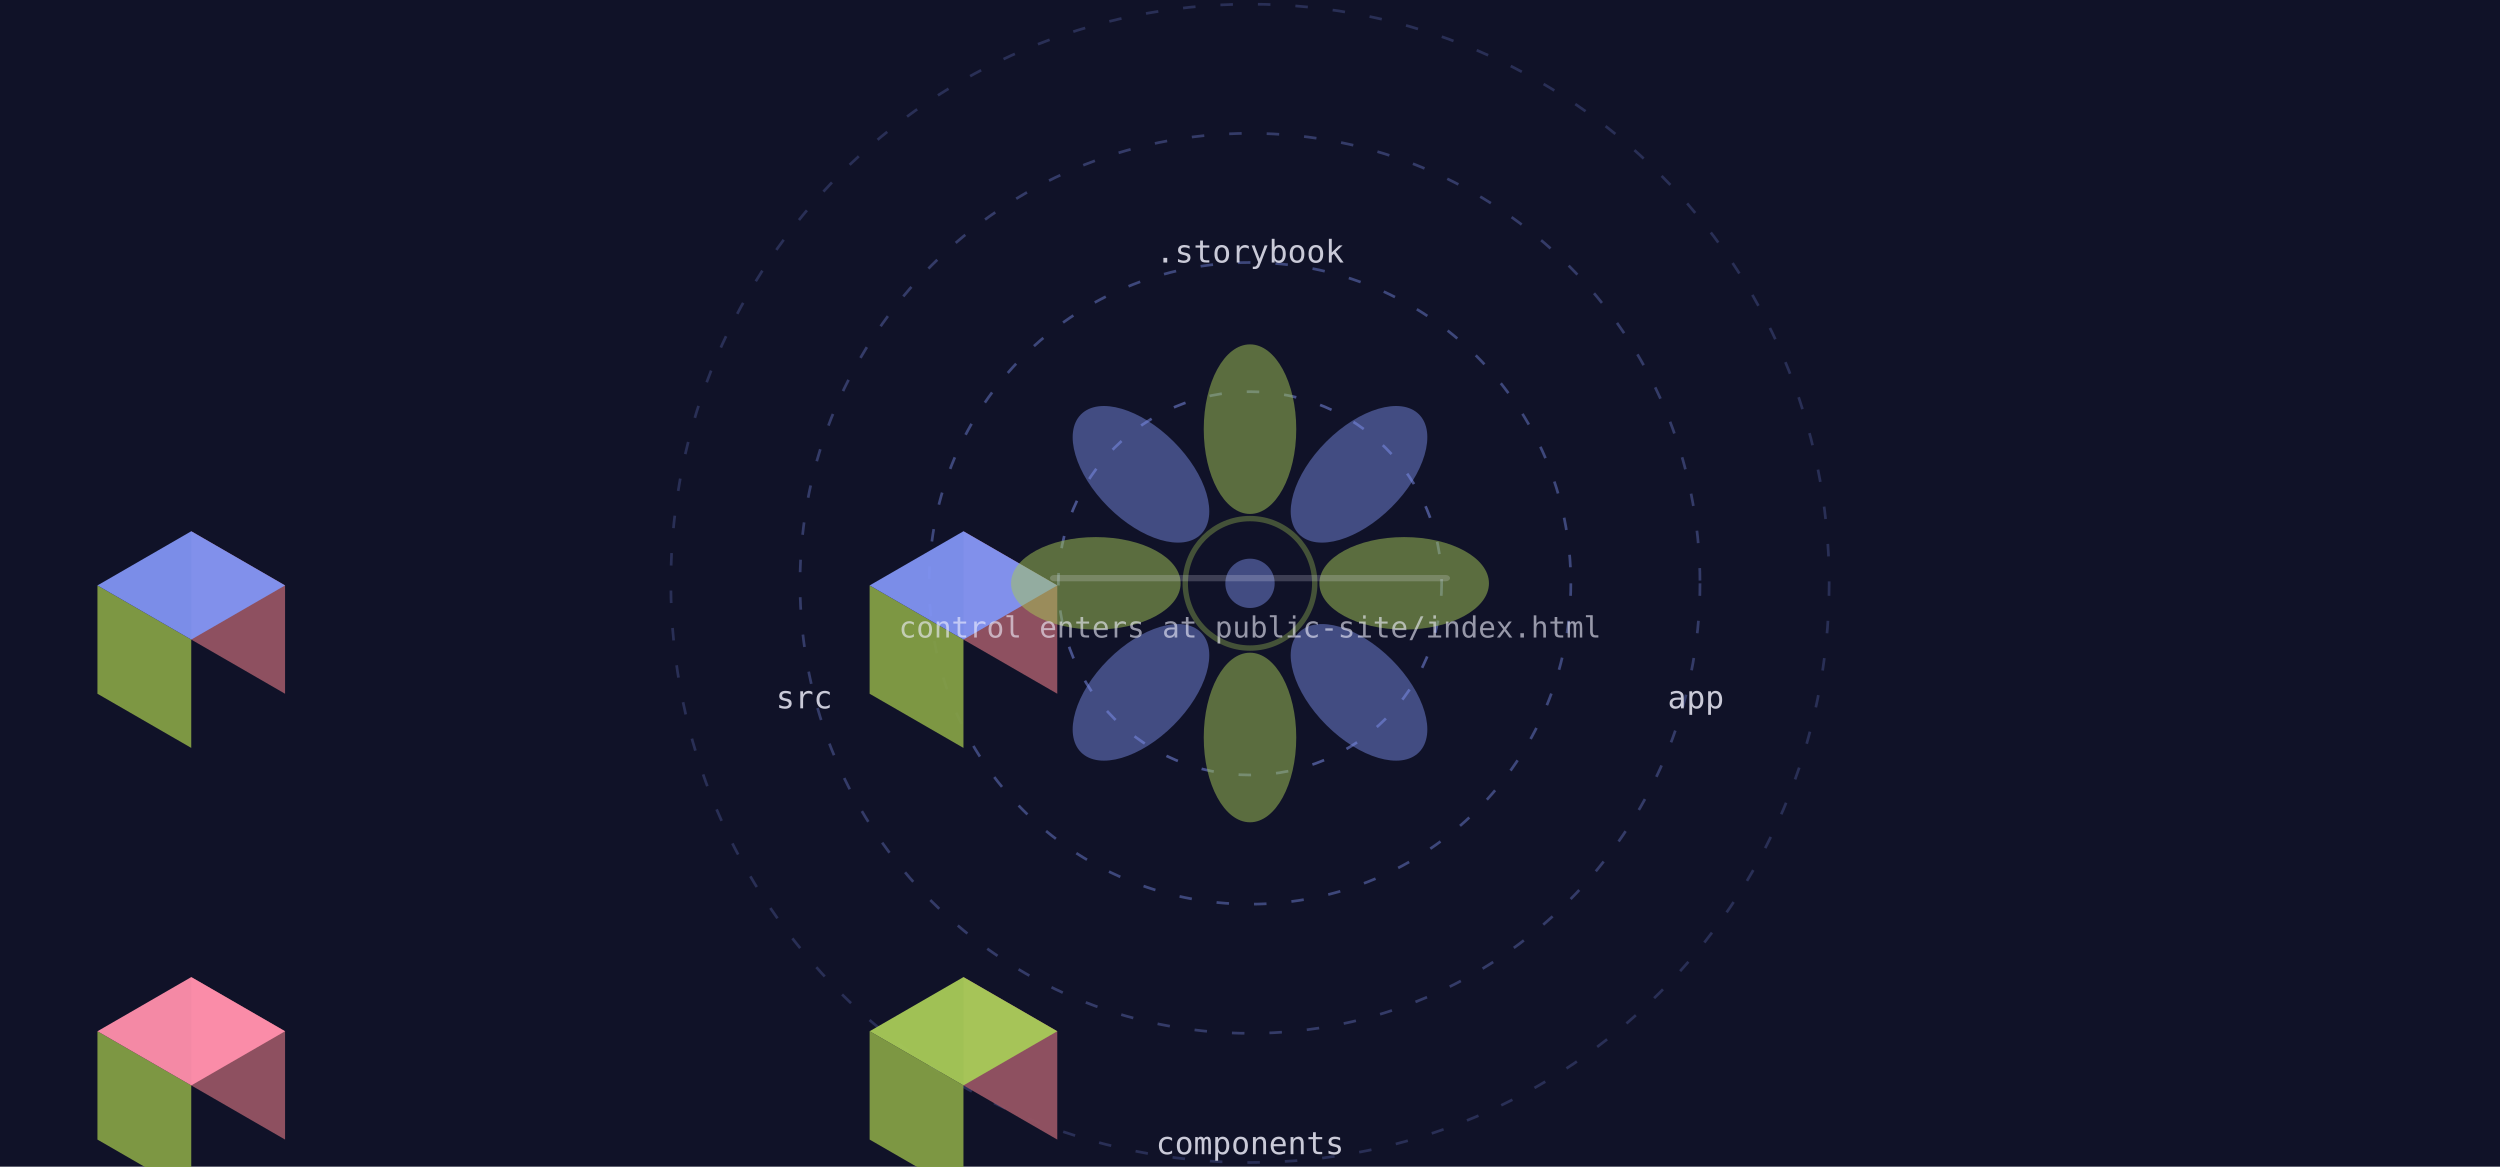
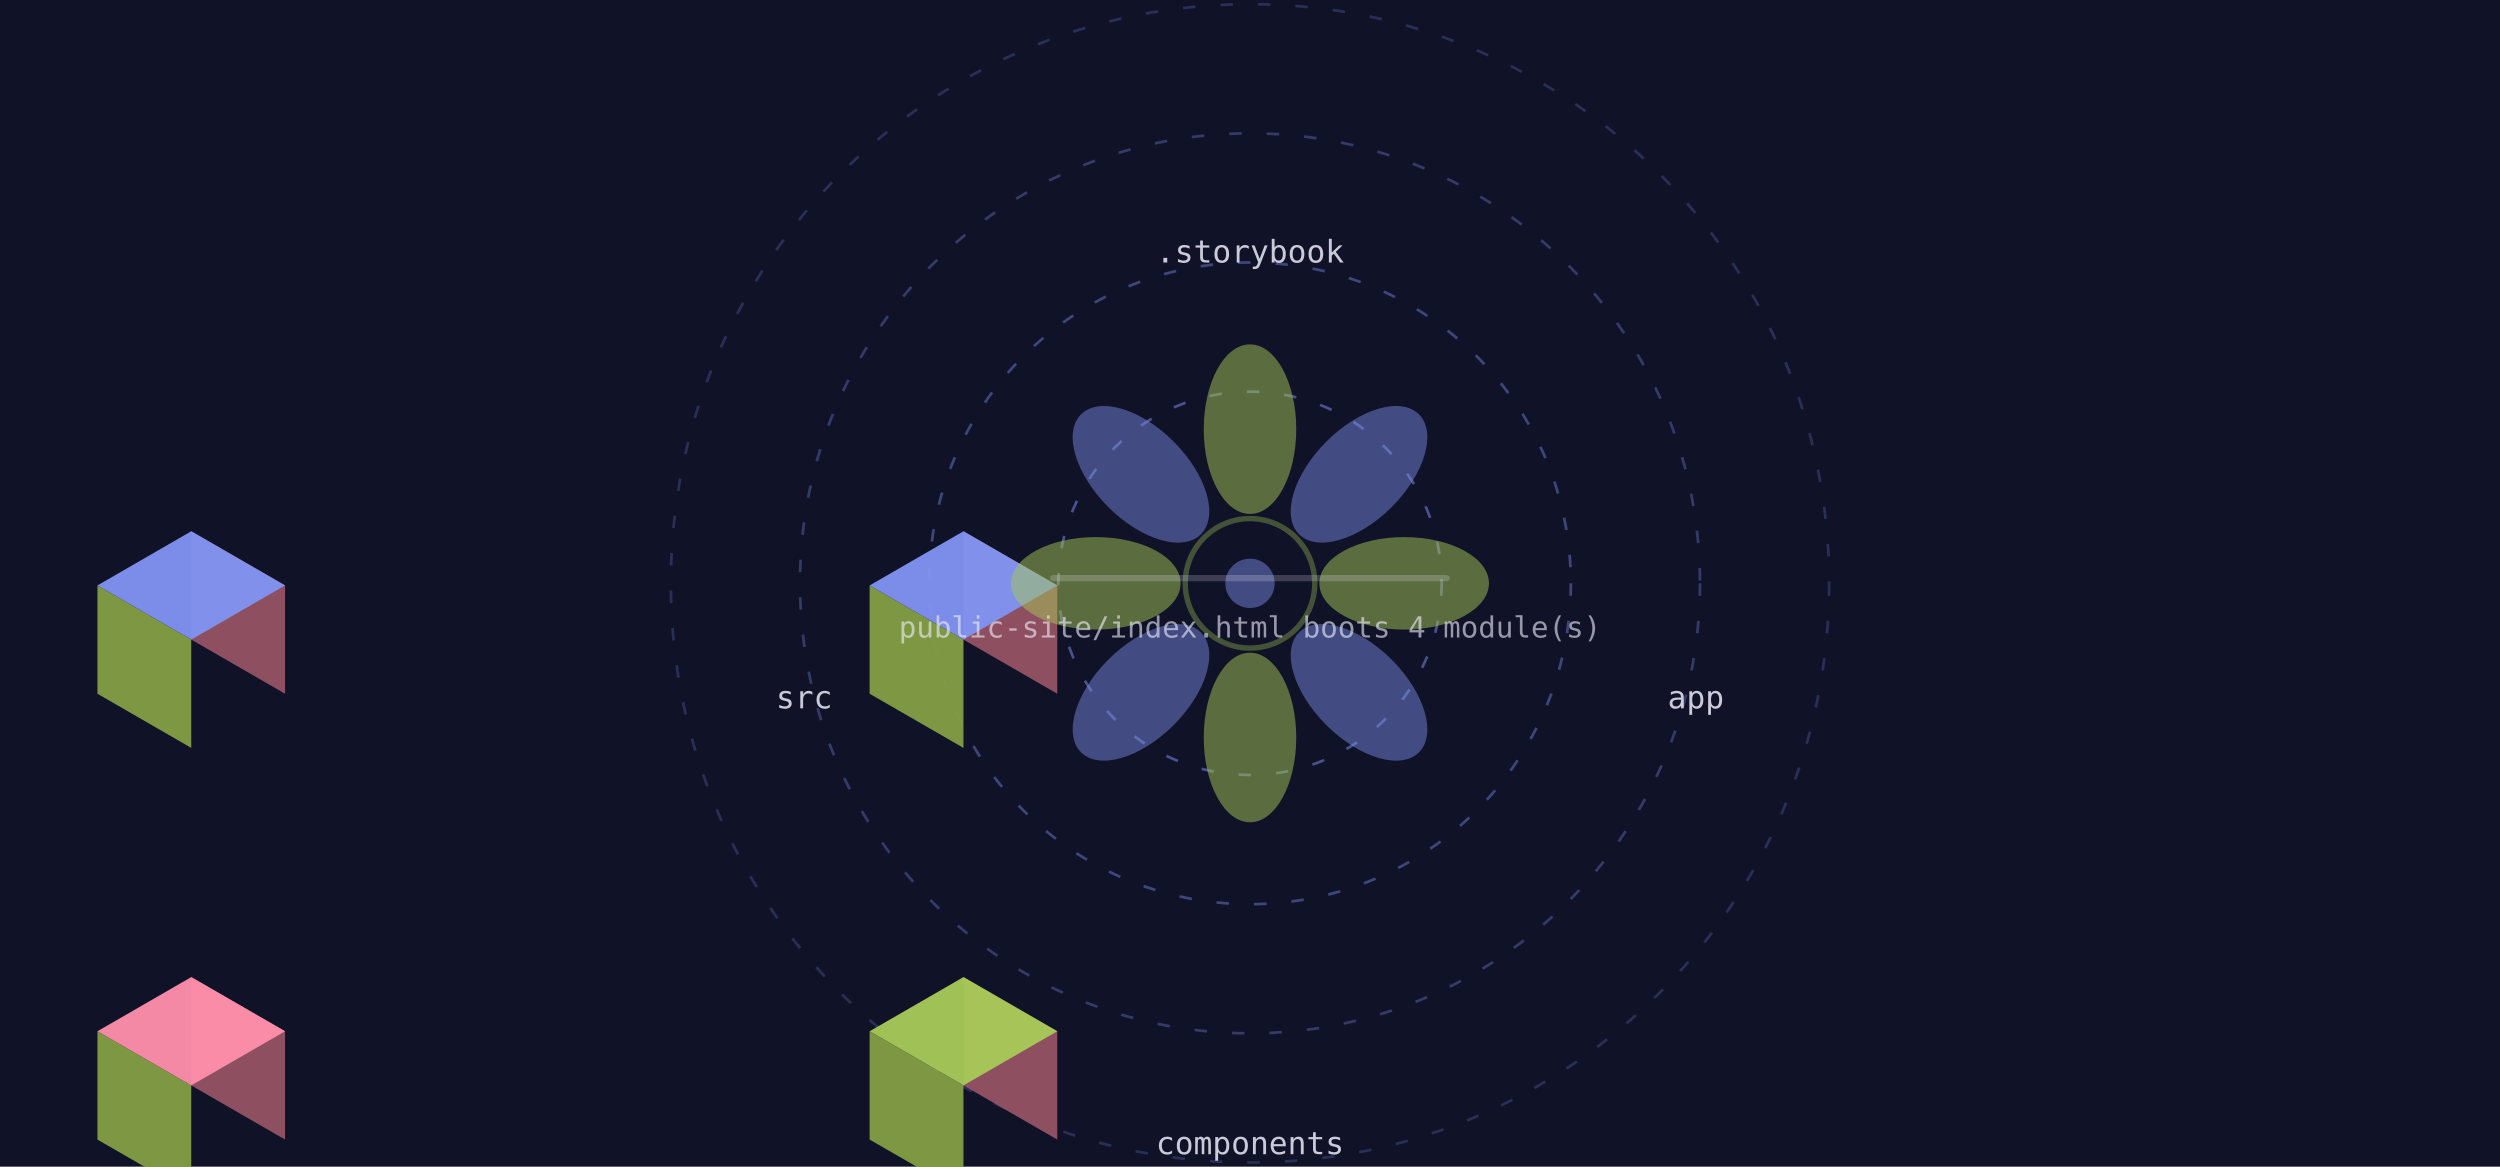
<svg xmlns="http://www.w3.org/2000/svg" viewBox="0 0 1200 560" width="1200" height="560" role="img" aria-label="luvconvos workflow">
  <rect width="1200" height="560" fill="#101228" />
  <defs>
    <linearGradient id="gk" x1="0" y1="0" x2="1" y2="1">
      <stop offset="0%" stop-color="#8093f1" />
      <stop offset="100%" stop-color="#a7c957" />
    </linearGradient>
  </defs>
  <circle cx="600.00" cy="280.00" r="92.00" fill="none" stroke="rgba(128,147,241,0.500)" stroke-width="1.30" opacity="1.00" stroke-dasharray="6 12" />
  <circle cx="600.00" cy="280.00" r="154.00" fill="none" stroke="rgba(128,147,241,0.410)" stroke-width="1.30" opacity="1.00" stroke-dasharray="6 12" />
  <circle cx="600.00" cy="280.00" r="216.00" fill="none" stroke="rgba(128,147,241,0.320)" stroke-width="1.30" opacity="1.00" stroke-dasharray="6 12" />
  <circle cx="600.00" cy="280.00" r="278.00" fill="none" stroke="rgba(128,147,241,0.230)" stroke-width="1.30" opacity="1.00" stroke-dasharray="6 12" />
  <polygon points="462.46,307.00 507.49,333.00 507.49,281.00 462.46,255.00" fill="#945363" opacity="0.95" />
  <polygon points="417.42,333.00 462.46,359.00 462.46,307.00 417.42,281.00" fill="#829d44" opacity="0.95" />
  <polygon points="462.46,255.00 507.49,281.00 462.46,307.00 417.42,281.00" fill="#8093f1" opacity="0.95" />
  <text x="600" y="126" font-family="ui-monospace,Menlo,monospace" font-size="15" fill="rgba(242,242,255,0.820)" text-anchor="middle">.storybook</text>
  <polygon points="462.46,521.00 507.49,547.00 507.49,495.00 462.46,469.00" fill="#945363" opacity="0.95" />
  <polygon points="417.42,547.00 462.46,573.00 462.46,521.00 417.42,495.00" fill="#829d44" opacity="0.95" />
  <polygon points="462.46,469.00 507.49,495.00 462.46,521.00 417.42,495.00" fill="#a7c957" opacity="0.95" />
  <text x="814" y="340" font-family="ui-monospace,Menlo,monospace" font-size="15" fill="rgba(242,242,255,0.820)" text-anchor="middle">app</text>
  <polygon points="91.80,521.00 136.83,547.00 136.83,495.00 91.80,469.00" fill="#945363" opacity="0.95" />
  <polygon points="46.77,547.00 91.80,573.00 91.80,521.00 46.77,495.00" fill="#829d44" opacity="0.95" />
  <polygon points="91.80,469.00 136.83,495.00 91.80,521.00 46.77,495.00" fill="#ff8fab" opacity="0.95" />
  <text x="600" y="554" font-family="ui-monospace,Menlo,monospace" font-size="15" fill="rgba(242,242,255,0.820)" text-anchor="middle">components</text>
  <polygon points="91.80,307.00 136.83,333.00 136.83,281.00 91.80,255.00" fill="#945363" opacity="0.95" />
  <polygon points="46.77,333.00 91.80,359.00 91.80,307.00 46.77,281.00" fill="#829d44" opacity="0.95" />
  <polygon points="91.80,255.00 136.83,281.00 91.80,307.00 46.77,281.00" fill="#8093f1" opacity="0.95" />
  <text x="386" y="340" font-family="ui-monospace,Menlo,monospace" font-size="15" fill="rgba(242,242,255,0.820)" text-anchor="middle">src</text>
  <ellipse cx="600.00" cy="206.00" rx="22.20" ry="40.70" fill="rgba(167,201,87,0.500)" opacity="1.00" transform="rotate(0.0 600.00 206.00)" />
  <ellipse cx="652.33" cy="227.67" rx="22.20" ry="40.70" fill="rgba(128,147,241,0.450)" opacity="1.00" transform="rotate(45.0 652.33 227.67)" />
  <ellipse cx="674.00" cy="280.00" rx="22.20" ry="40.70" fill="rgba(167,201,87,0.500)" opacity="1.00" transform="rotate(90.0 674.00 280.00)" />
  <ellipse cx="652.33" cy="332.33" rx="22.20" ry="40.70" fill="rgba(128,147,241,0.450)" opacity="1.00" transform="rotate(135.0 652.33 332.33)" />
  <ellipse cx="600.00" cy="354.00" rx="22.20" ry="40.70" fill="rgba(167,201,87,0.500)" opacity="1.00" transform="rotate(180.0 600.00 354.00)" />
  <ellipse cx="547.67" cy="332.33" rx="22.20" ry="40.70" fill="rgba(128,147,241,0.450)" opacity="1.00" transform="rotate(225.0 547.67 332.33)" />
  <ellipse cx="526.00" cy="280.00" rx="22.20" ry="40.70" fill="rgba(167,201,87,0.500)" opacity="1.00" transform="rotate(270.0 526.00 280.00)" />
  <ellipse cx="547.67" cy="227.67" rx="22.20" ry="40.70" fill="rgba(128,147,241,0.450)" opacity="1.00" transform="rotate(315.0 547.67 227.67)" />
  <circle cx="600.00" cy="280.00" r="31.08" fill="none" stroke="rgba(167,201,87,0.500)" stroke-width="2.59" opacity="0.70" />
  <circle cx="600.00" cy="280.00" r="11.84" fill="rgba(128,147,241,0.450)" opacity="1.00" />
  <rect x="504.00" y="276.00" width="192.00" height="3.00" rx="2.00" fill="rgba(242,242,255,0.200)" opacity="1.00" />
-   <text x="600" y="306" font-family="ui-monospace,Menlo,monospace" font-size="14" fill="rgba(242,242,255,0.600)" text-anchor="middle">control enters at public-site/index.html</text>
+   <text x="600" y="306" font-family="ui-monospace,Menlo,monospace" font-size="14" fill="rgba(242,242,255,0.600)" text-anchor="middle">public-site/index.html boots 4 module(s)</text>
</svg>
